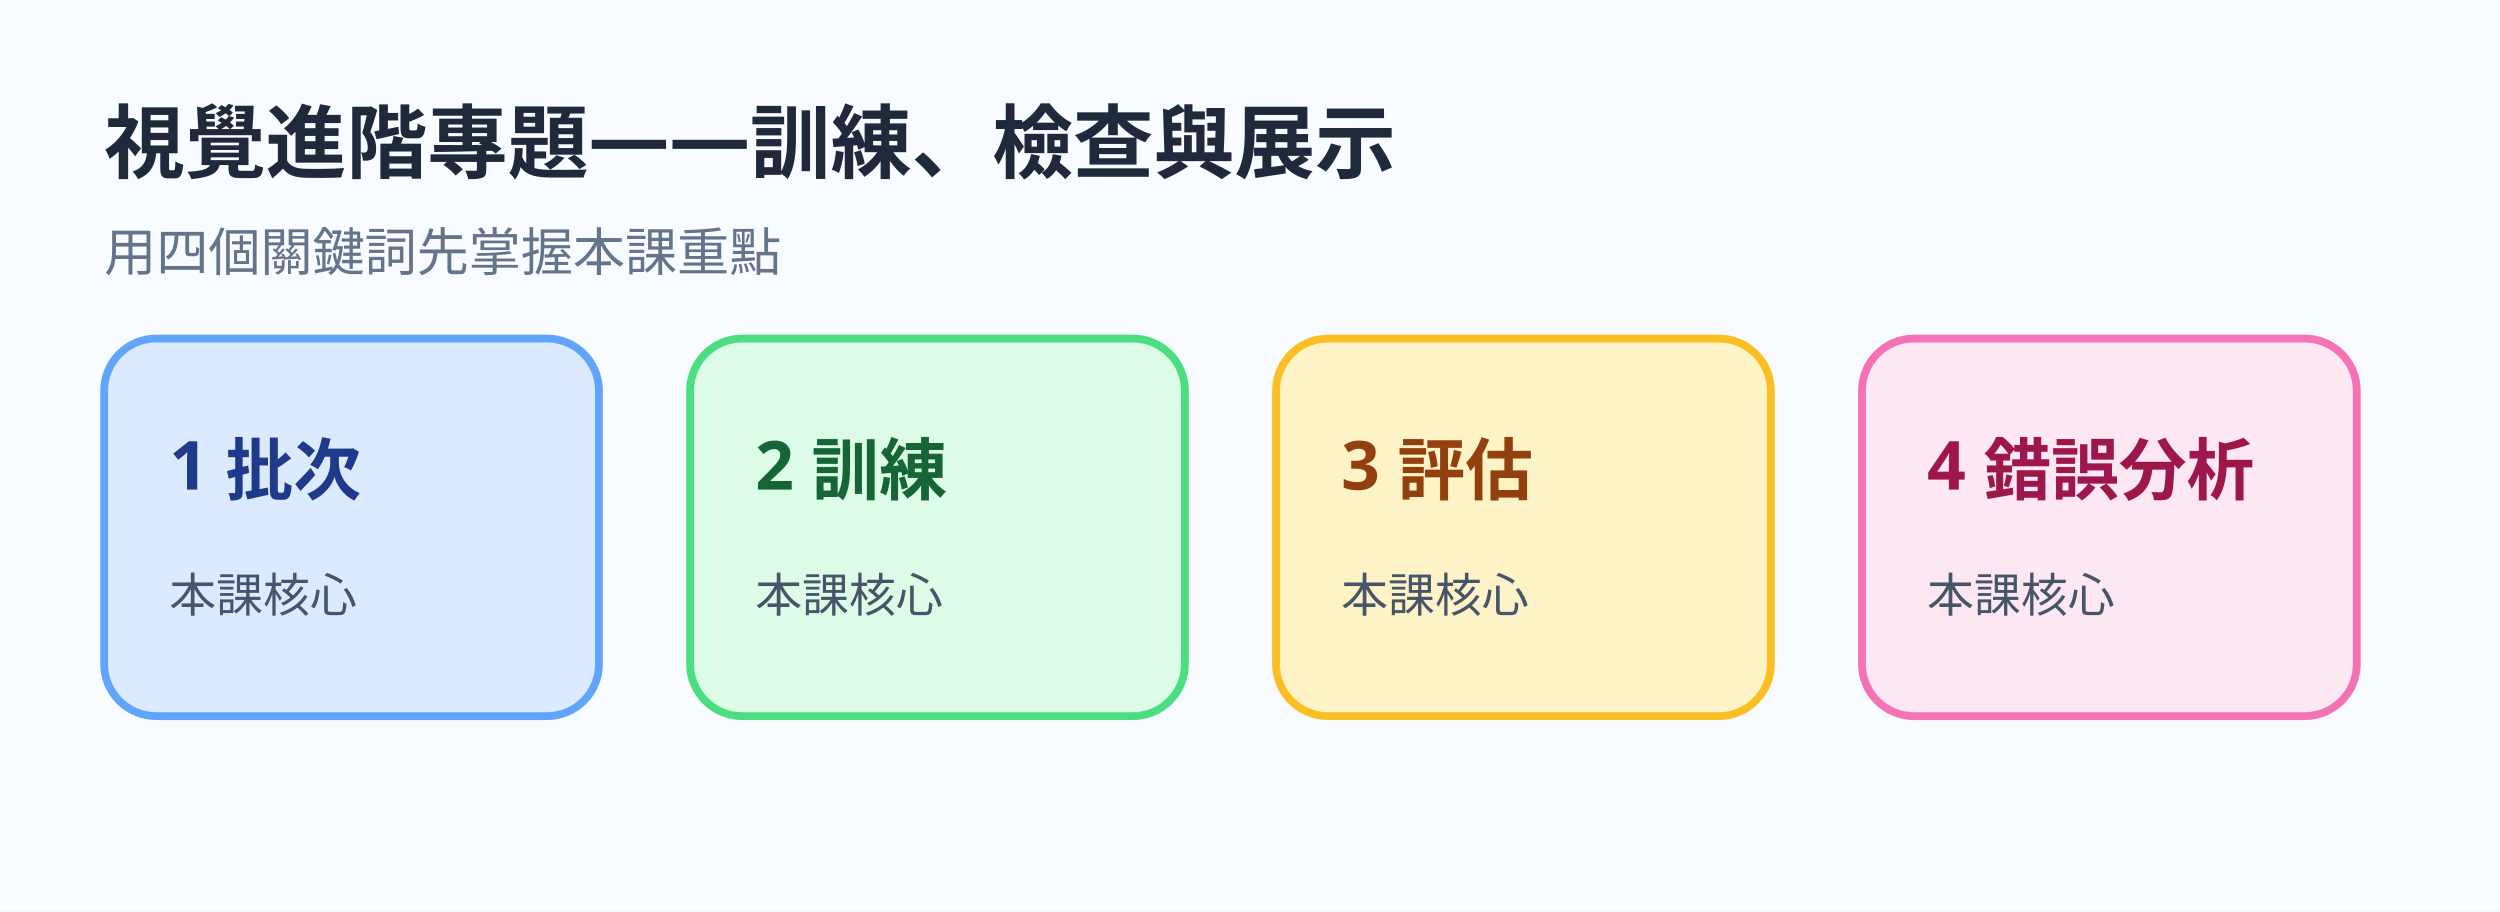
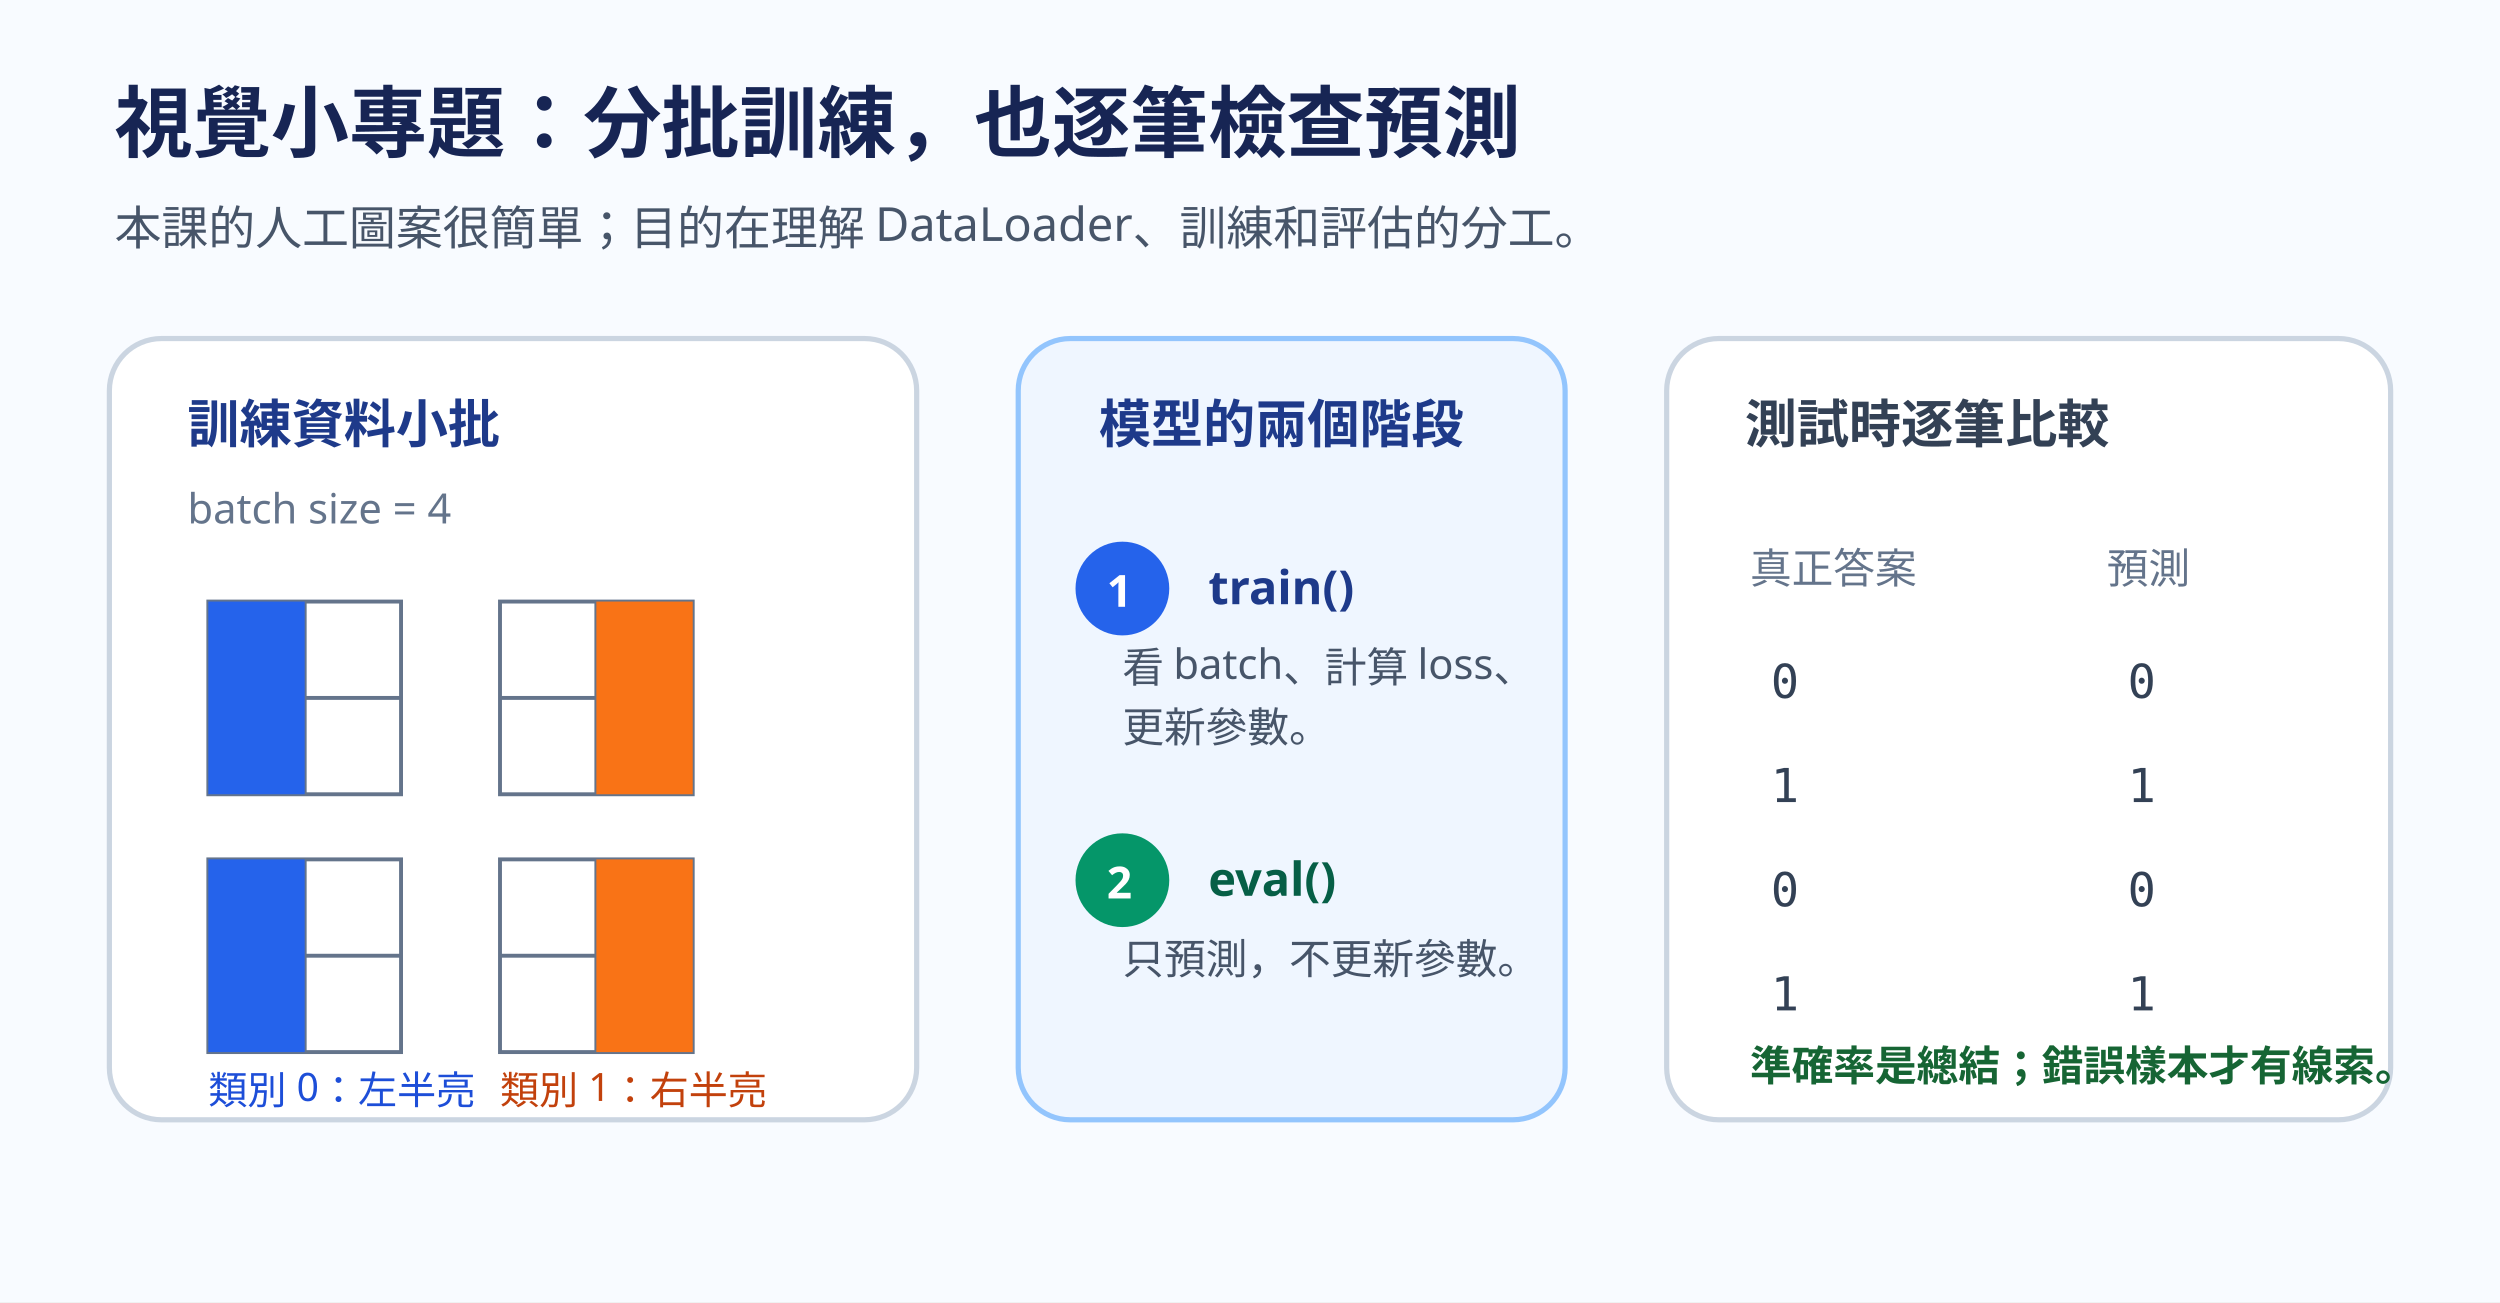
- <svg xmlns="http://www.w3.org/2000/svg" viewBox="0 0 960 350" role="img" aria-labelledby="title desc">
-   <rect width="960" height="350" fill="#f8fbff" />
-   <text x="40" y="66" font-family="system-ui,sans-serif" font-size="31" font-weight="700" fill="#1e293b">視覺進階專題——訓練、檢查與展示</text>
-   <text x="40" y="104" font-family="system-ui,sans-serif" font-size="20" fill="#64748b">用四個關鍵詞先掌握本課重點</text>
-   <rect x="40" y="130" width="190" height="145" rx="20" fill="#dbeafe" stroke="#60a5fa" stroke-width="3" />
-   <text x="65" y="188" font-family="system-ui,sans-serif" font-size="26" font-weight="700" fill="#1e3a8a">1 批次</text>
-   <text x="65" y="235" font-family="system-ui,sans-serif" font-size="18" fill="#475569">本課核心</text>
-   <rect x="265" y="130" width="190" height="145" rx="20" fill="#dcfce7" stroke="#4ade80" stroke-width="3" />
-   <text x="290" y="188" font-family="system-ui,sans-serif" font-size="26" font-weight="700" fill="#166534">2 訓練</text>
-   <text x="290" y="235" font-family="system-ui,sans-serif" font-size="18" fill="#475569">本課核心</text>
-   <rect x="490" y="130" width="190" height="145" rx="20" fill="#fef3c7" stroke="#fbbf24" stroke-width="3" />
-   <text x="515" y="188" font-family="system-ui,sans-serif" font-size="26" font-weight="700" fill="#92400e">3 評估</text>
-   <text x="515" y="235" font-family="system-ui,sans-serif" font-size="18" fill="#475569">本課核心</text>
-   <rect x="715" y="130" width="190" height="145" rx="20" fill="#fce7f3" stroke="#f472b6" stroke-width="3" />
-   <text x="740" y="188" font-family="system-ui,sans-serif" font-size="26" font-weight="700" fill="#9d174d">4 錯誤分析</text>
-   <text x="740" y="235" font-family="system-ui,sans-serif" font-size="18" fill="#475569">本課核心</text>
+ <svg xmlns="http://www.w3.org/2000/svg" viewBox="0 0 960 500" role="img" aria-labelledby="title desc">
+   <rect width="960" height="500" fill="#f8fbff" />
+   <text x="44" y="58" font-family="system-ui,sans-serif" font-size="30" font-weight="700" fill="#172554">視覺小專題：分批訓練，也逐筆檢查預測</text>
+   <text x="44" y="94" font-family="system-ui,sans-serif" font-size="18" fill="#475569">本課的人工圖案很簡單；目的在理解 DataLoader、訓練和評估的分工。</text>
+   <rect x="42" y="130" width="310" height="300" rx="20" fill="#ffffff" stroke="#cbd5e1" stroke-width="2" />
+   <text x="72" y="170" font-family="system-ui,sans-serif" font-size="20" font-weight="700" fill="#1e3a8a">訓練資料小批</text>
+   <text x="72" y="201" font-family="system-ui,sans-serif" font-size="16" fill="#64748b">batch size = 4</text>
+   <g stroke="#64748b" stroke-width="1.5">
+     <rect x="80" y="231" width="74" height="74" fill="#fff" />
+     <path d="M117 231v74M80 268h74" />
+     <rect x="192" y="231" width="74" height="74" fill="#fff" />
+     <path d="M229 231v74M192 268h74" />
+     <rect x="80" y="330" width="74" height="74" fill="#fff" />
+     <path d="M117 330v74M80 367h74" />
+     <rect x="192" y="330" width="74" height="74" fill="#fff" />
+     <path d="M229 330v74M192 367h74" />
+   </g>
+   <g fill="#2563eb">
+     <rect x="80" y="231" width="37" height="74" />
+     <rect x="80" y="330" width="37" height="74" />
+   </g>
+   <g fill="#f97316">
+     <rect x="229" y="231" width="37" height="74" />
+     <rect x="229" y="330" width="37" height="74" />
+   </g>
+   <text x="80" y="424" font-family="system-ui,sans-serif" font-size="15" fill="#1d4ed8">類別 0：左半亮</text>
+   <text x="192" y="424" font-family="system-ui,sans-serif" font-size="15" fill="#c2410c">類別 1：右半亮</text>
+   <rect x="391" y="130" width="210" height="300" rx="20" fill="#eff6ff" stroke="#93c5fd" stroke-width="2" />
+   <text x="422" y="170" font-family="system-ui,sans-serif" font-size="20" font-weight="700" fill="#1e3a8a">模型的兩個階段</text>
+   <circle cx="431" cy="226" r="18" fill="#2563eb" />
+   <text x="425" y="233" font-family="system-ui,sans-serif" font-size="17" font-weight="700" fill="#fff">1</text>
+   <text x="464" y="232" font-family="system-ui,sans-serif" font-size="18" font-weight="700" fill="#1e3a8a">train()</text>
+   <text x="431" y="262" font-family="system-ui,sans-serif" font-size="16" fill="#475569">看 batch、計算 loss、</text>
+   <text x="431" y="285" font-family="system-ui,sans-serif" font-size="16" fill="#475569">更新參數。</text>
+   <circle cx="431" cy="338" r="18" fill="#059669" />
+   <text x="425" y="345" font-family="system-ui,sans-serif" font-size="17" font-weight="700" fill="#fff">2</text>
+   <text x="464" y="344" font-family="system-ui,sans-serif" font-size="18" font-weight="700" fill="#065f46">eval()</text>
+   <text x="431" y="374" font-family="system-ui,sans-serif" font-size="16" fill="#475569">只預測，不更新參數。</text>
+   <rect x="640" y="130" width="278" height="300" rx="20" fill="#ffffff" stroke="#cbd5e1" stroke-width="2" />
+   <text x="670" y="170" font-family="system-ui,sans-serif" font-size="20" font-weight="700" fill="#334155">測試時逐筆比較</text>
+   <text x="672" y="224" font-family="system-ui,sans-serif" font-size="16" fill="#64748b">真正答案</text>
+   <text x="809" y="224" font-family="system-ui,sans-serif" font-size="16" fill="#64748b">預測</text>
+   <g font-family="monospace" font-size="18" fill="#334155">
+     <text x="680" y="268">0</text>
+     <text x="817" y="268">0</text>
+     <text x="680" y="308">1</text>
+     <text x="817" y="308">1</text>
+     <text x="680" y="348">0</text>
+     <text x="817" y="348">0</text>
+     <text x="680" y="388">1</text>
+     <text x="817" y="388">1</text>
+   </g>
+   <text x="672" y="415" font-family="system-ui,sans-serif" font-size="16" font-weight="700" fill="#166534">準確率是總結；錯誤樣本才有線索。</text>
</svg>
